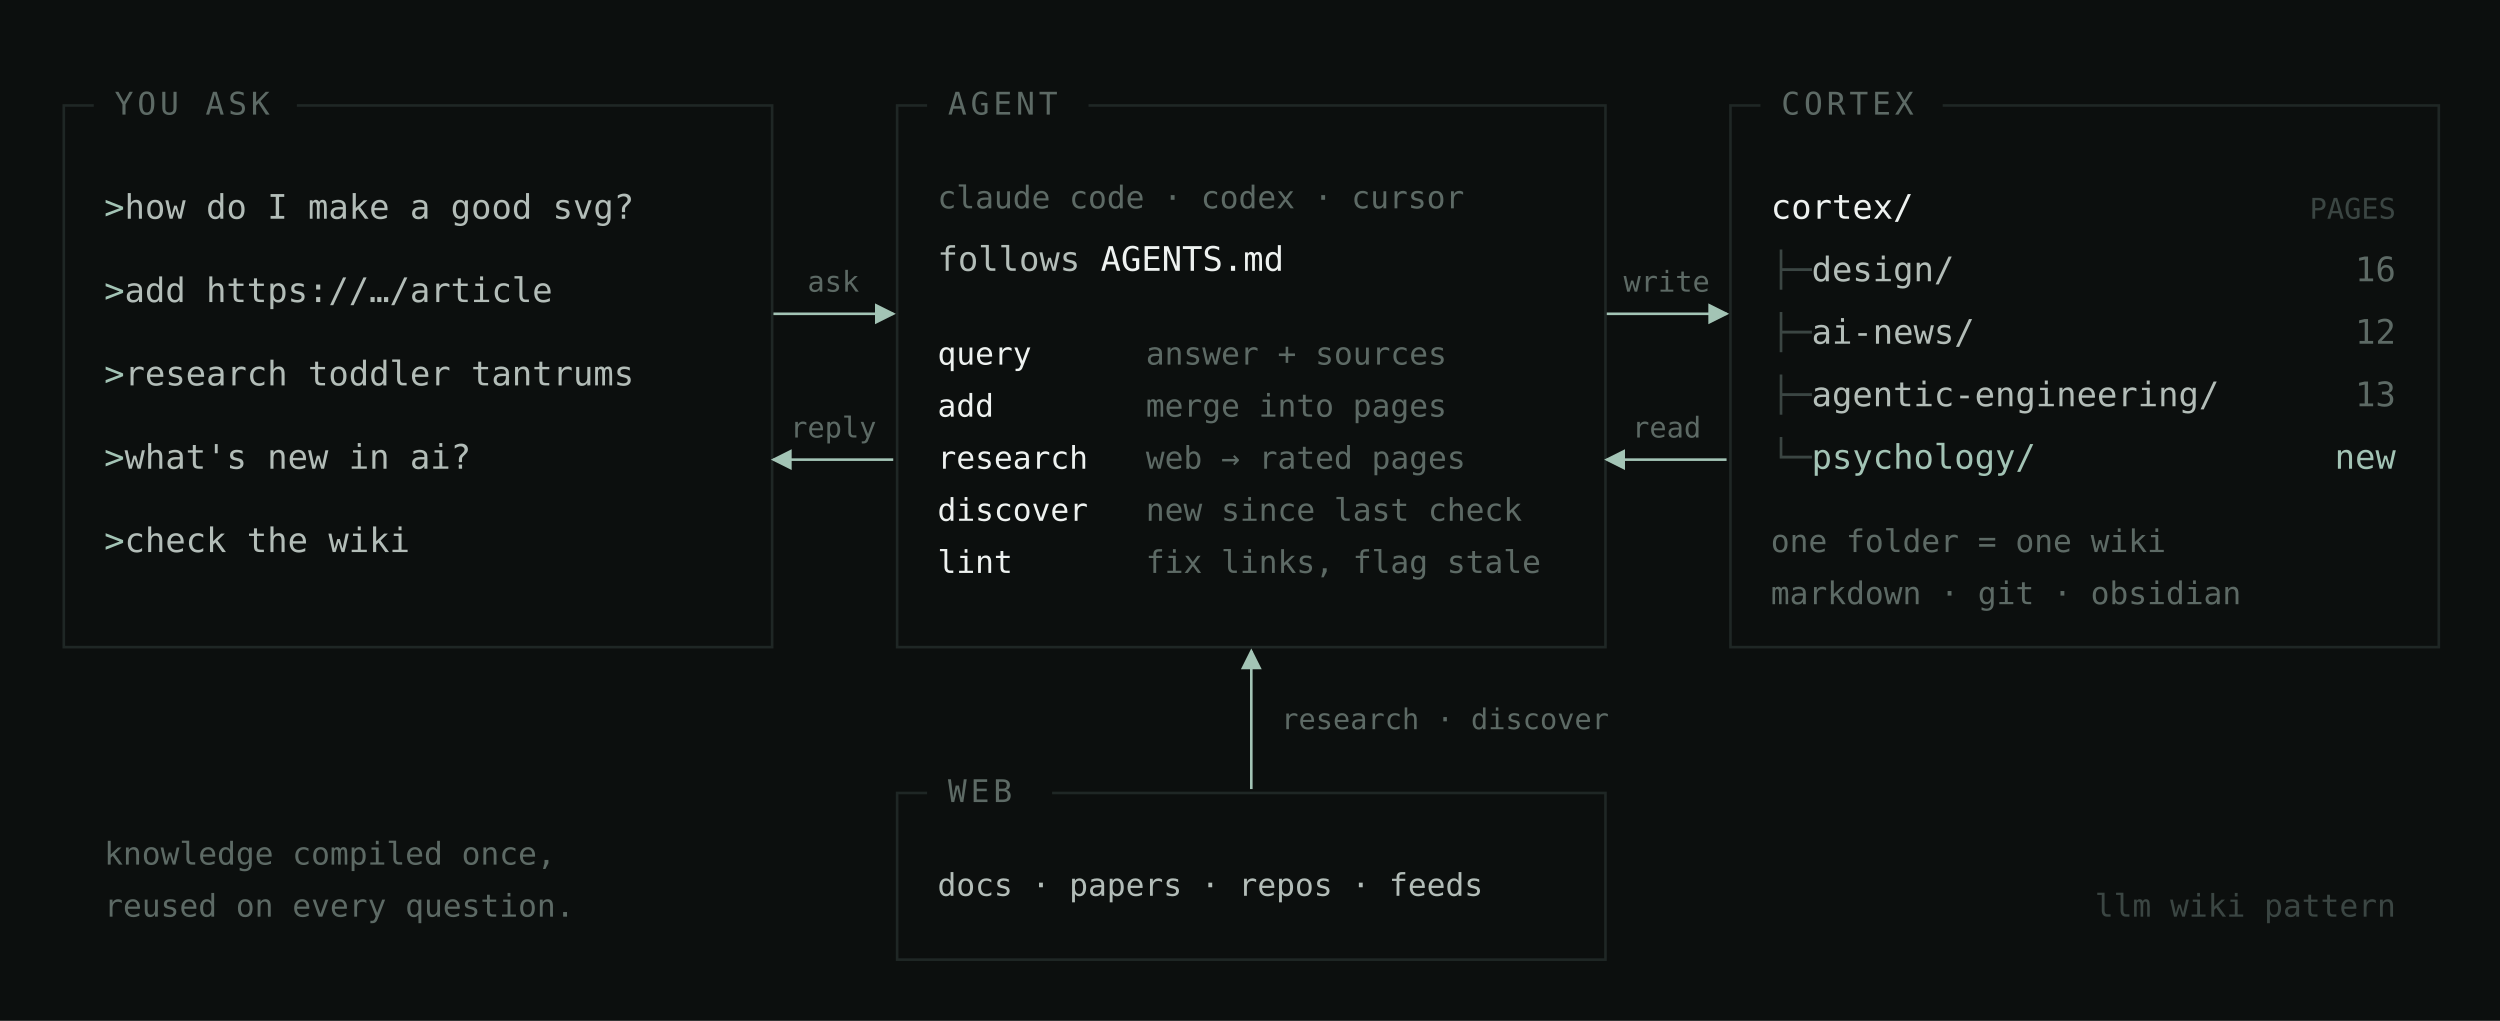
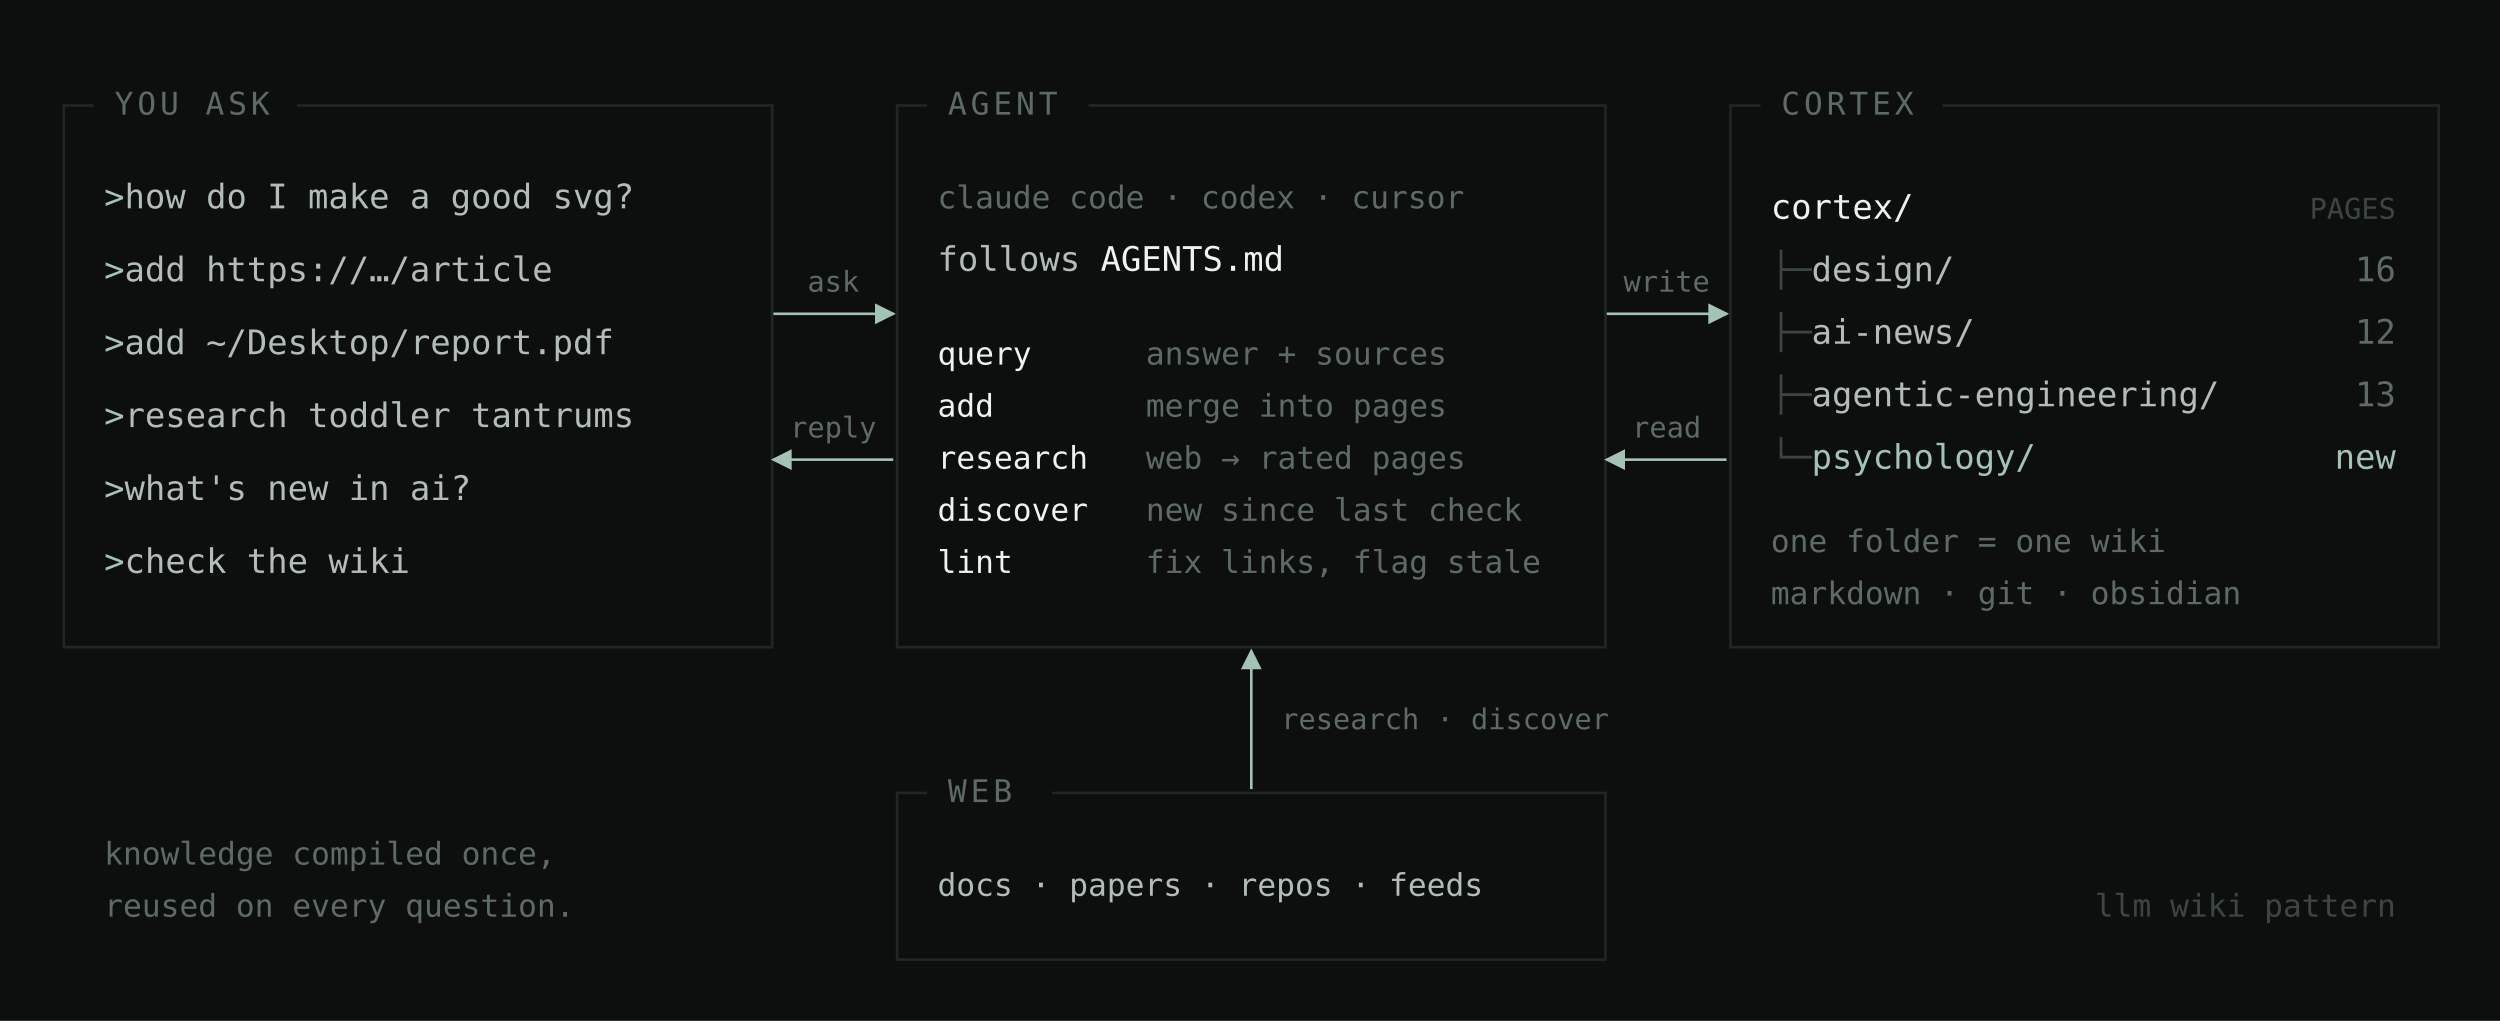
<svg xmlns="http://www.w3.org/2000/svg" viewBox="0 0 960 392" width="960" height="392" role="img" aria-labelledby="t d">
  <defs>
    <marker id="arr" viewBox="0 0 8 8" refX="7" refY="4" markerWidth="8" markerHeight="8" markerUnits="userSpaceOnUse" orient="auto-start-reverse">
      <path d="M0 0 L8 4 L0 8 z" fill="#a3c4b5" />
    </marker>
    <style>
      text { font-family: ui-monospace, SFMono-Regular, "SF Mono", Menlo, Consolas, monospace; font-size: 13px; fill: #b3bdb8; }
      .lbl { font-size: 12px; fill: #5d6a65; letter-spacing: 1.5px; }
      .dim { fill: #5d6a65; }
      .off { fill: #3b4643; }
      .hi { fill: #eef2f0; }
      .acc { fill: #a3c4b5; }
      .sm { font-size: 12px; }
      .xs { font-size: 11px; }
      .box { fill: none; stroke: #1f2725; stroke-width: 1; }
      .wire { stroke: #a3c4b5; stroke-width: 1; fill: none; }
    </style>
  </defs>
  <rect width="960" height="392" fill="#0c0f0e" />
  <g id="you">
    <rect class="box" x="24.5" y="40.5" width="272" height="208" />
    <rect x="36" y="32" width="78" height="16" fill="#0c0f0e" />
    <text class="lbl" x="44" y="44">YOU ASK</text>
-     <text x="40" y="84">
+     <text x="40" y="80">
      <tspan class="acc">&gt; </tspan>how do I make a good svg?</text>
-     <text x="40" y="116">
+     <text x="40" y="108">
      <tspan class="acc">&gt; </tspan>add https://…/article</text>
-     <text x="40" y="148">
+     <text x="40" y="136">
+       <tspan class="acc">&gt; </tspan>add ~/Desktop/report.pdf</text>
+     <text x="40" y="164">
      <tspan class="acc">&gt; </tspan>research toddler tantrums</text>
-     <text x="40" y="180">
+     <text x="40" y="192">
      <tspan class="acc">&gt; </tspan>what's new in ai?</text>
-     <text x="40" y="212">
+     <text x="40" y="220">
      <tspan class="acc">&gt; </tspan>check the wiki</text>
  </g>
  <g id="agent">
    <rect class="box" x="344.5" y="40.5" width="272" height="208" />
    <rect x="356" y="32" width="62" height="16" fill="#0c0f0e" />
    <text class="lbl" x="364" y="44">AGENT</text>
    <text class="dim sm" x="360" y="80">claude code · codex · cursor</text>
    <text x="360" y="104">follows <tspan class="hi">AGENTS.md</tspan>
    </text>
    <text class="sm" x="360" y="140">
      <tspan class="hi">query</tspan>
      <tspan class="dim" x="440">answer + sources</tspan>
    </text>
    <text class="sm" x="360" y="160">
      <tspan class="hi">add</tspan>
      <tspan class="dim" x="440">merge into pages</tspan>
    </text>
    <text class="sm" x="360" y="180">
      <tspan class="hi">research</tspan>
      <tspan class="dim" x="440">web → rated pages</tspan>
    </text>
    <text class="sm" x="360" y="200">
      <tspan class="hi">discover</tspan>
      <tspan class="dim" x="440">new since last check</tspan>
    </text>
    <text class="sm" x="360" y="220">
      <tspan class="hi">lint</tspan>
      <tspan class="dim" x="440">fix links, flag stale</tspan>
    </text>
  </g>
  <g id="cortex">
    <rect class="box" x="664.5" y="40.5" width="272" height="208" />
    <rect x="676" y="32" width="70" height="16" fill="#0c0f0e" />
    <text class="lbl" x="684" y="44">CORTEX</text>
    <text class="hi" x="680" y="84">cortex/</text>
    <text class="xs off" x="920" y="84" text-anchor="end">PAGES</text>
    <text x="680" y="108">
      <tspan class="off">├─ </tspan>design/</text>
    <text class="dim" x="920" y="108" text-anchor="end">16</text>
    <text x="680" y="132">
      <tspan class="off">├─ </tspan>ai-news/</text>
    <text class="dim" x="920" y="132" text-anchor="end">12</text>
    <text x="680" y="156">
      <tspan class="off">├─ </tspan>agentic-engineering/</text>
    <text class="dim" x="920" y="156" text-anchor="end">13</text>
    <text class="acc" x="680" y="180">
      <tspan class="off">└─ </tspan>psychology/</text>
    <text class="acc" x="920" y="180" text-anchor="end">new</text>
    <text class="dim sm" x="680" y="212">one folder = one wiki</text>
    <text class="dim sm" x="680" y="232">markdown · git · obsidian</text>
  </g>
  <line class="wire" x1="297" y1="120.5" x2="343" y2="120.5" marker-end="url(#arr)" />
  <line class="wire" x1="343" y1="176.5" x2="297" y2="176.5" marker-end="url(#arr)" />
  <text class="xs dim" x="320" y="112" text-anchor="middle">ask</text>
  <text class="xs dim" x="320" y="168" text-anchor="middle">reply</text>
  <line class="wire" x1="617" y1="120.5" x2="663" y2="120.5" marker-end="url(#arr)" />
  <line class="wire" x1="663" y1="176.5" x2="617" y2="176.5" marker-end="url(#arr)" />
  <text class="xs dim" x="640" y="112" text-anchor="middle">write</text>
  <text class="xs dim" x="640" y="168" text-anchor="middle">read</text>
  <g id="web">
    <rect class="box" x="344.5" y="304.5" width="272" height="64" />
    <rect x="356" y="296" width="48" height="16" fill="#0c0f0e" />
    <text class="lbl" x="364" y="308">WEB</text>
    <text class="sm" x="360" y="344">docs · papers · repos · feeds</text>
  </g>
  <line class="wire" x1="480.5" y1="303" x2="480.5" y2="250" marker-end="url(#arr)" />
  <text class="xs dim" x="492" y="280">research · discover</text>
  <text class="sm dim" x="40" y="332">knowledge compiled once,</text>
  <text class="sm dim" x="40" y="352">reused on every question.</text>
  <text class="sm off" x="920" y="352" text-anchor="end">llm wiki pattern</text>
</svg>
